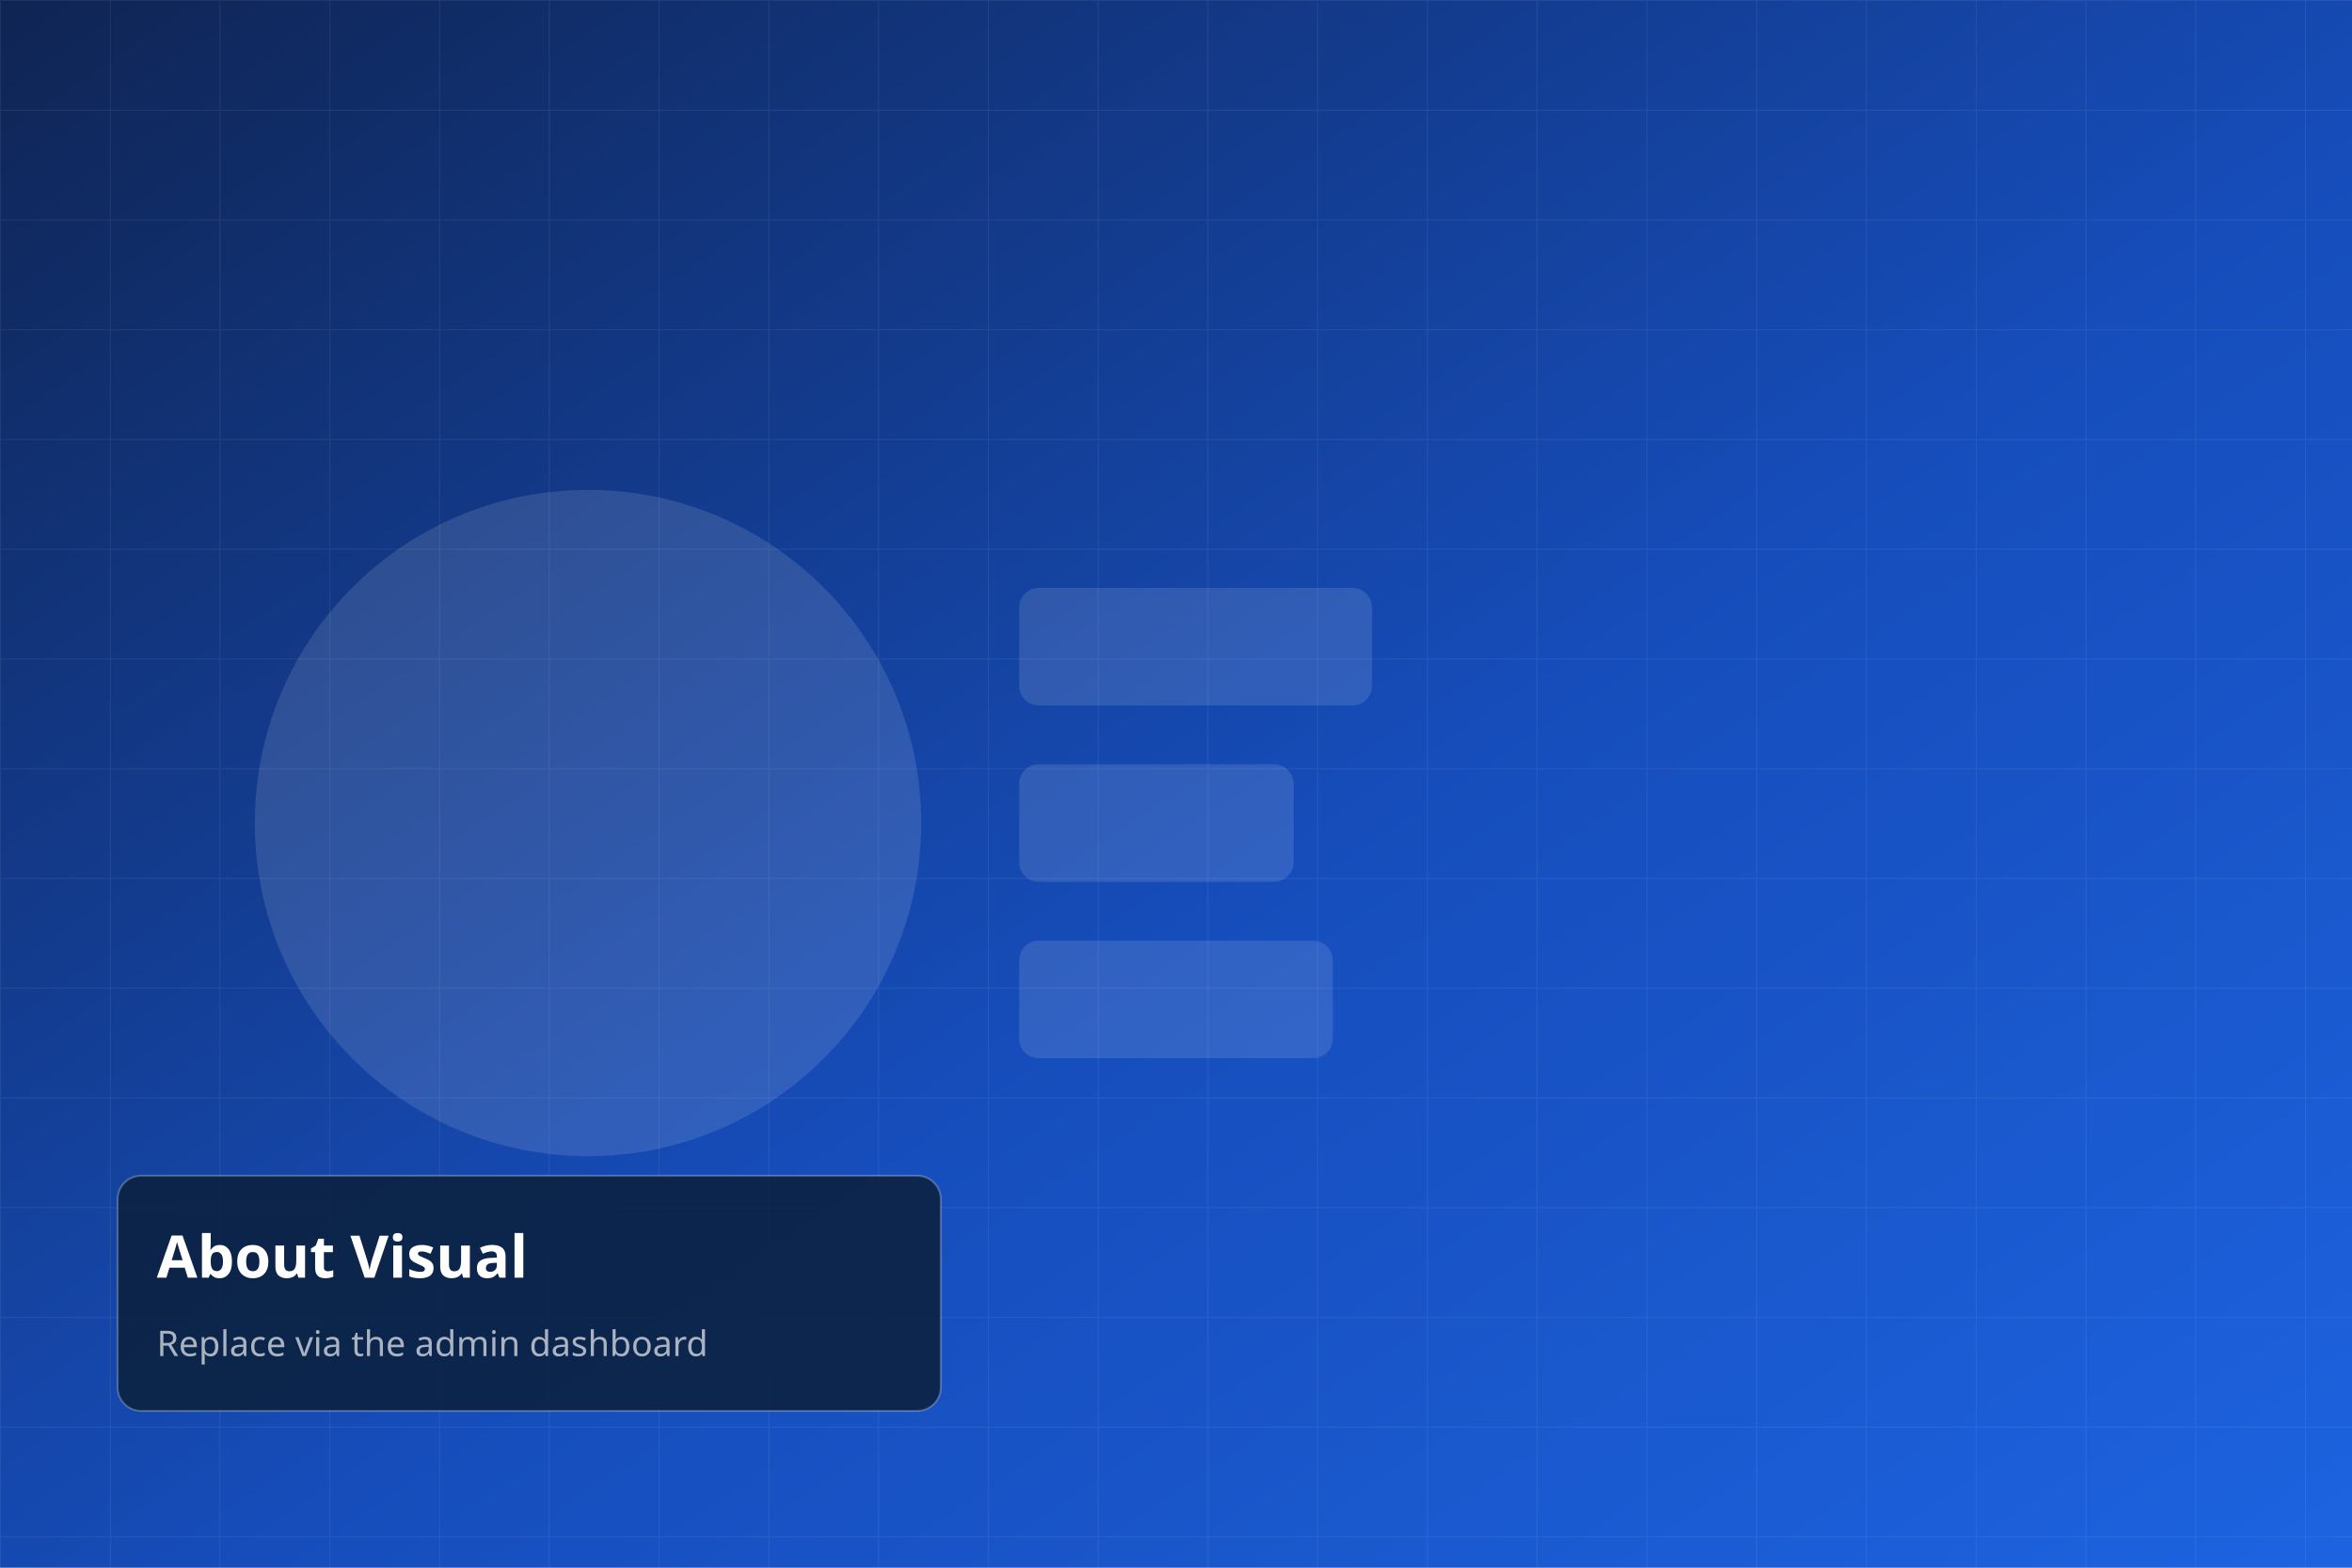
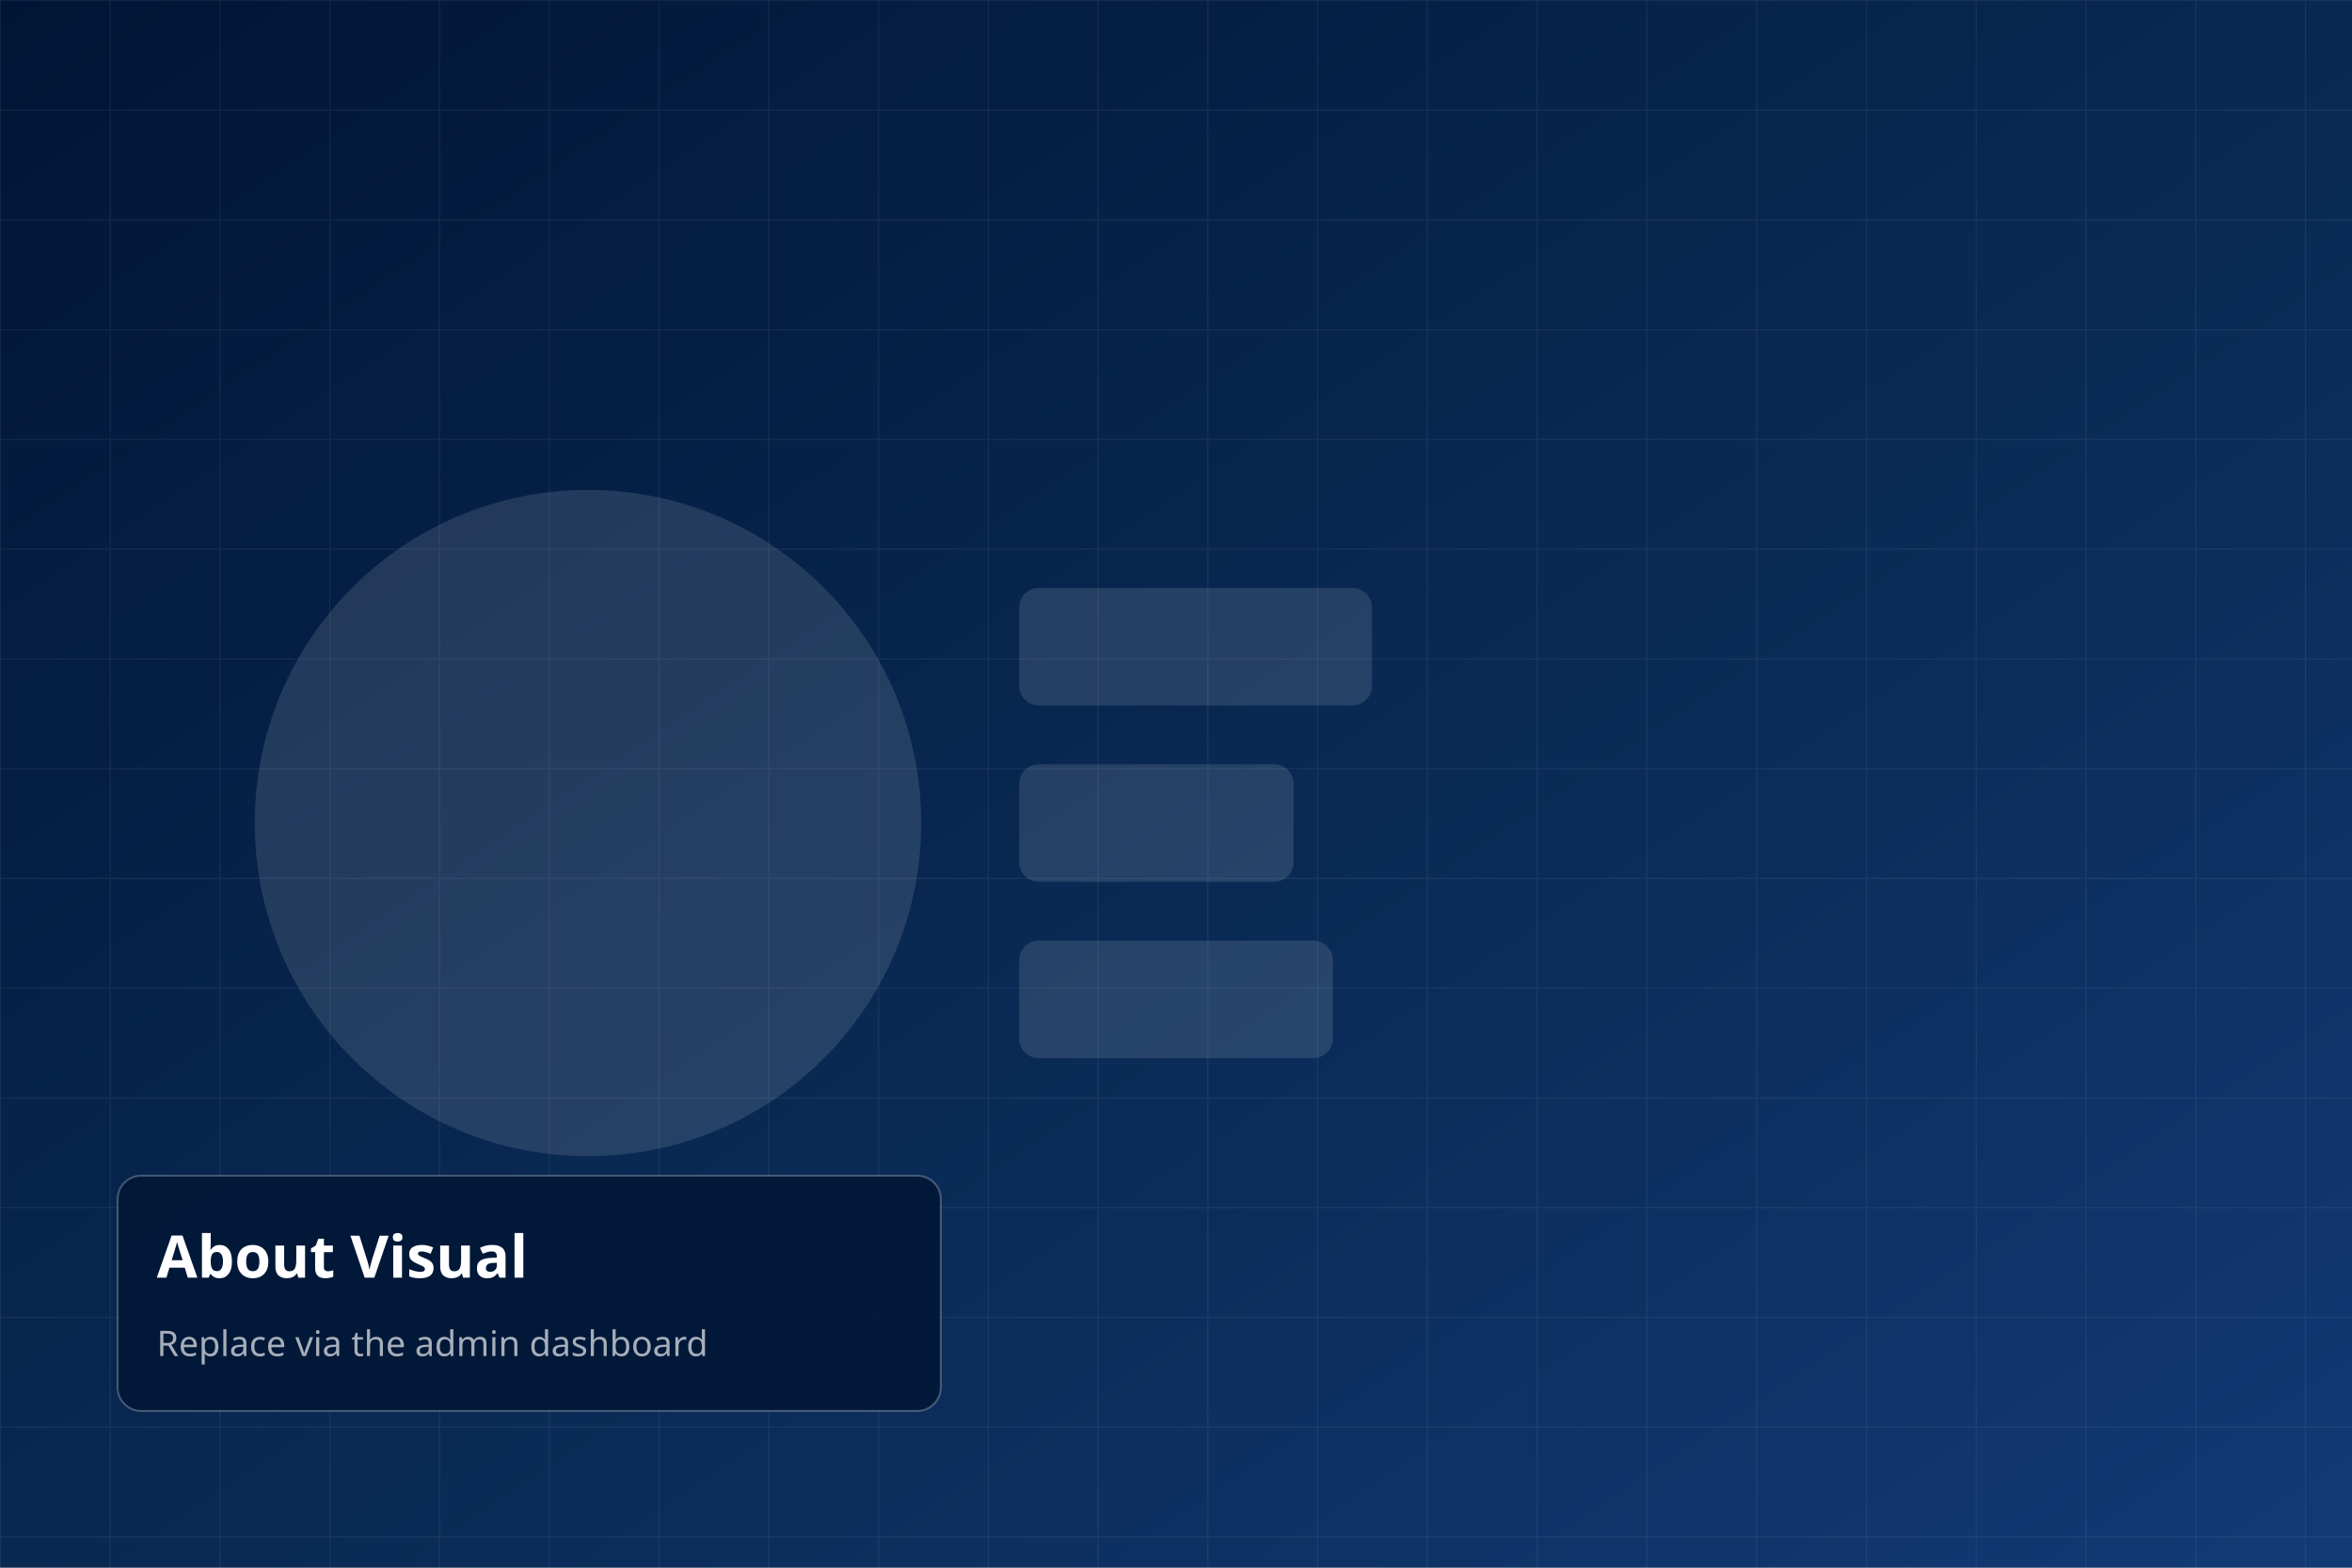
<svg xmlns="http://www.w3.org/2000/svg" viewBox="0 0 1200 800" role="img" aria-label="SAAJ Partners and Consult — about placeholder">
  <defs>
    <linearGradient id="bg" x1="0" y1="0" x2="1" y2="1">
-       <stop offset="0" stop-color="#0f2452" />
-       <stop offset="0.55" stop-color="#164dbb" />
-       <stop offset="1" stop-color="#1d63e0" />
+       <stop offset="0" stop-color="#001534" />
+       <stop offset="0.55" stop-color="#0a2a55" />
+       <stop offset="1" stop-color="#123a75" />
    </linearGradient>
    <pattern id="grid" width="56" height="56" patternUnits="userSpaceOnUse">
      <path d="M56 0H0V56" fill="none" stroke="#ffffff" stroke-opacity="0.07" stroke-width="1" />
    </pattern>
    <linearGradient id="w" x1="0" y1="0" x2="0" y2="1">
      <stop offset="0" stop-color="#ffffff" stop-opacity="0.85" />
      <stop offset="1" stop-color="#ffffff" stop-opacity="0.3" />
    </linearGradient>
  </defs>
  <rect width="1200" height="800" fill="url(#bg)" />
  <rect width="1200" height="800" fill="url(#grid)" />
  <g fill="#ffffff" opacity="0.12">
    <circle cx="300" cy="420" r="170" />
    <rect x="520" y="300" width="180" height="60" rx="10" />
    <rect x="520" y="390" width="140" height="60" rx="10" />
    <rect x="520" y="480" width="160" height="60" rx="10" />
  </g>
  <g stroke="url(#w)" stroke-width="4" fill="none" stroke-linecap="round">
    <line x1="160" y1="520" x2="440" y2="520" />
    <line x1="300" y1="590" x2="300" y2="700" />
    <line x1="720" y1="330" x2="980" y2="330" />
    <line x1="740" y1="420" x2="940" y2="420" />
    <line x1="700" y1="510" x2="960" y2="510" />
  </g>
  <g>
-     <rect x="60" y="600" width="420" height="120" rx="12" fill="#0b1f3a" opacity="0.85" />
+     <rect x="60" y="600" width="420" height="120" rx="12" fill="#001534" opacity="0.85" />
    <rect x="60" y="600" width="420" height="120" rx="12" fill="none" stroke="#ffffff" stroke-opacity="0.25" />
    <text x="80" y="652" font-family="sans-serif" font-size="30" font-weight="700" fill="#ffffff">About Visual</text>
    <text x="80" y="692" font-family="sans-serif" font-size="18" fill="#ffffff" opacity="0.65">Replace via the admin dashboard</text>
  </g>
</svg>
